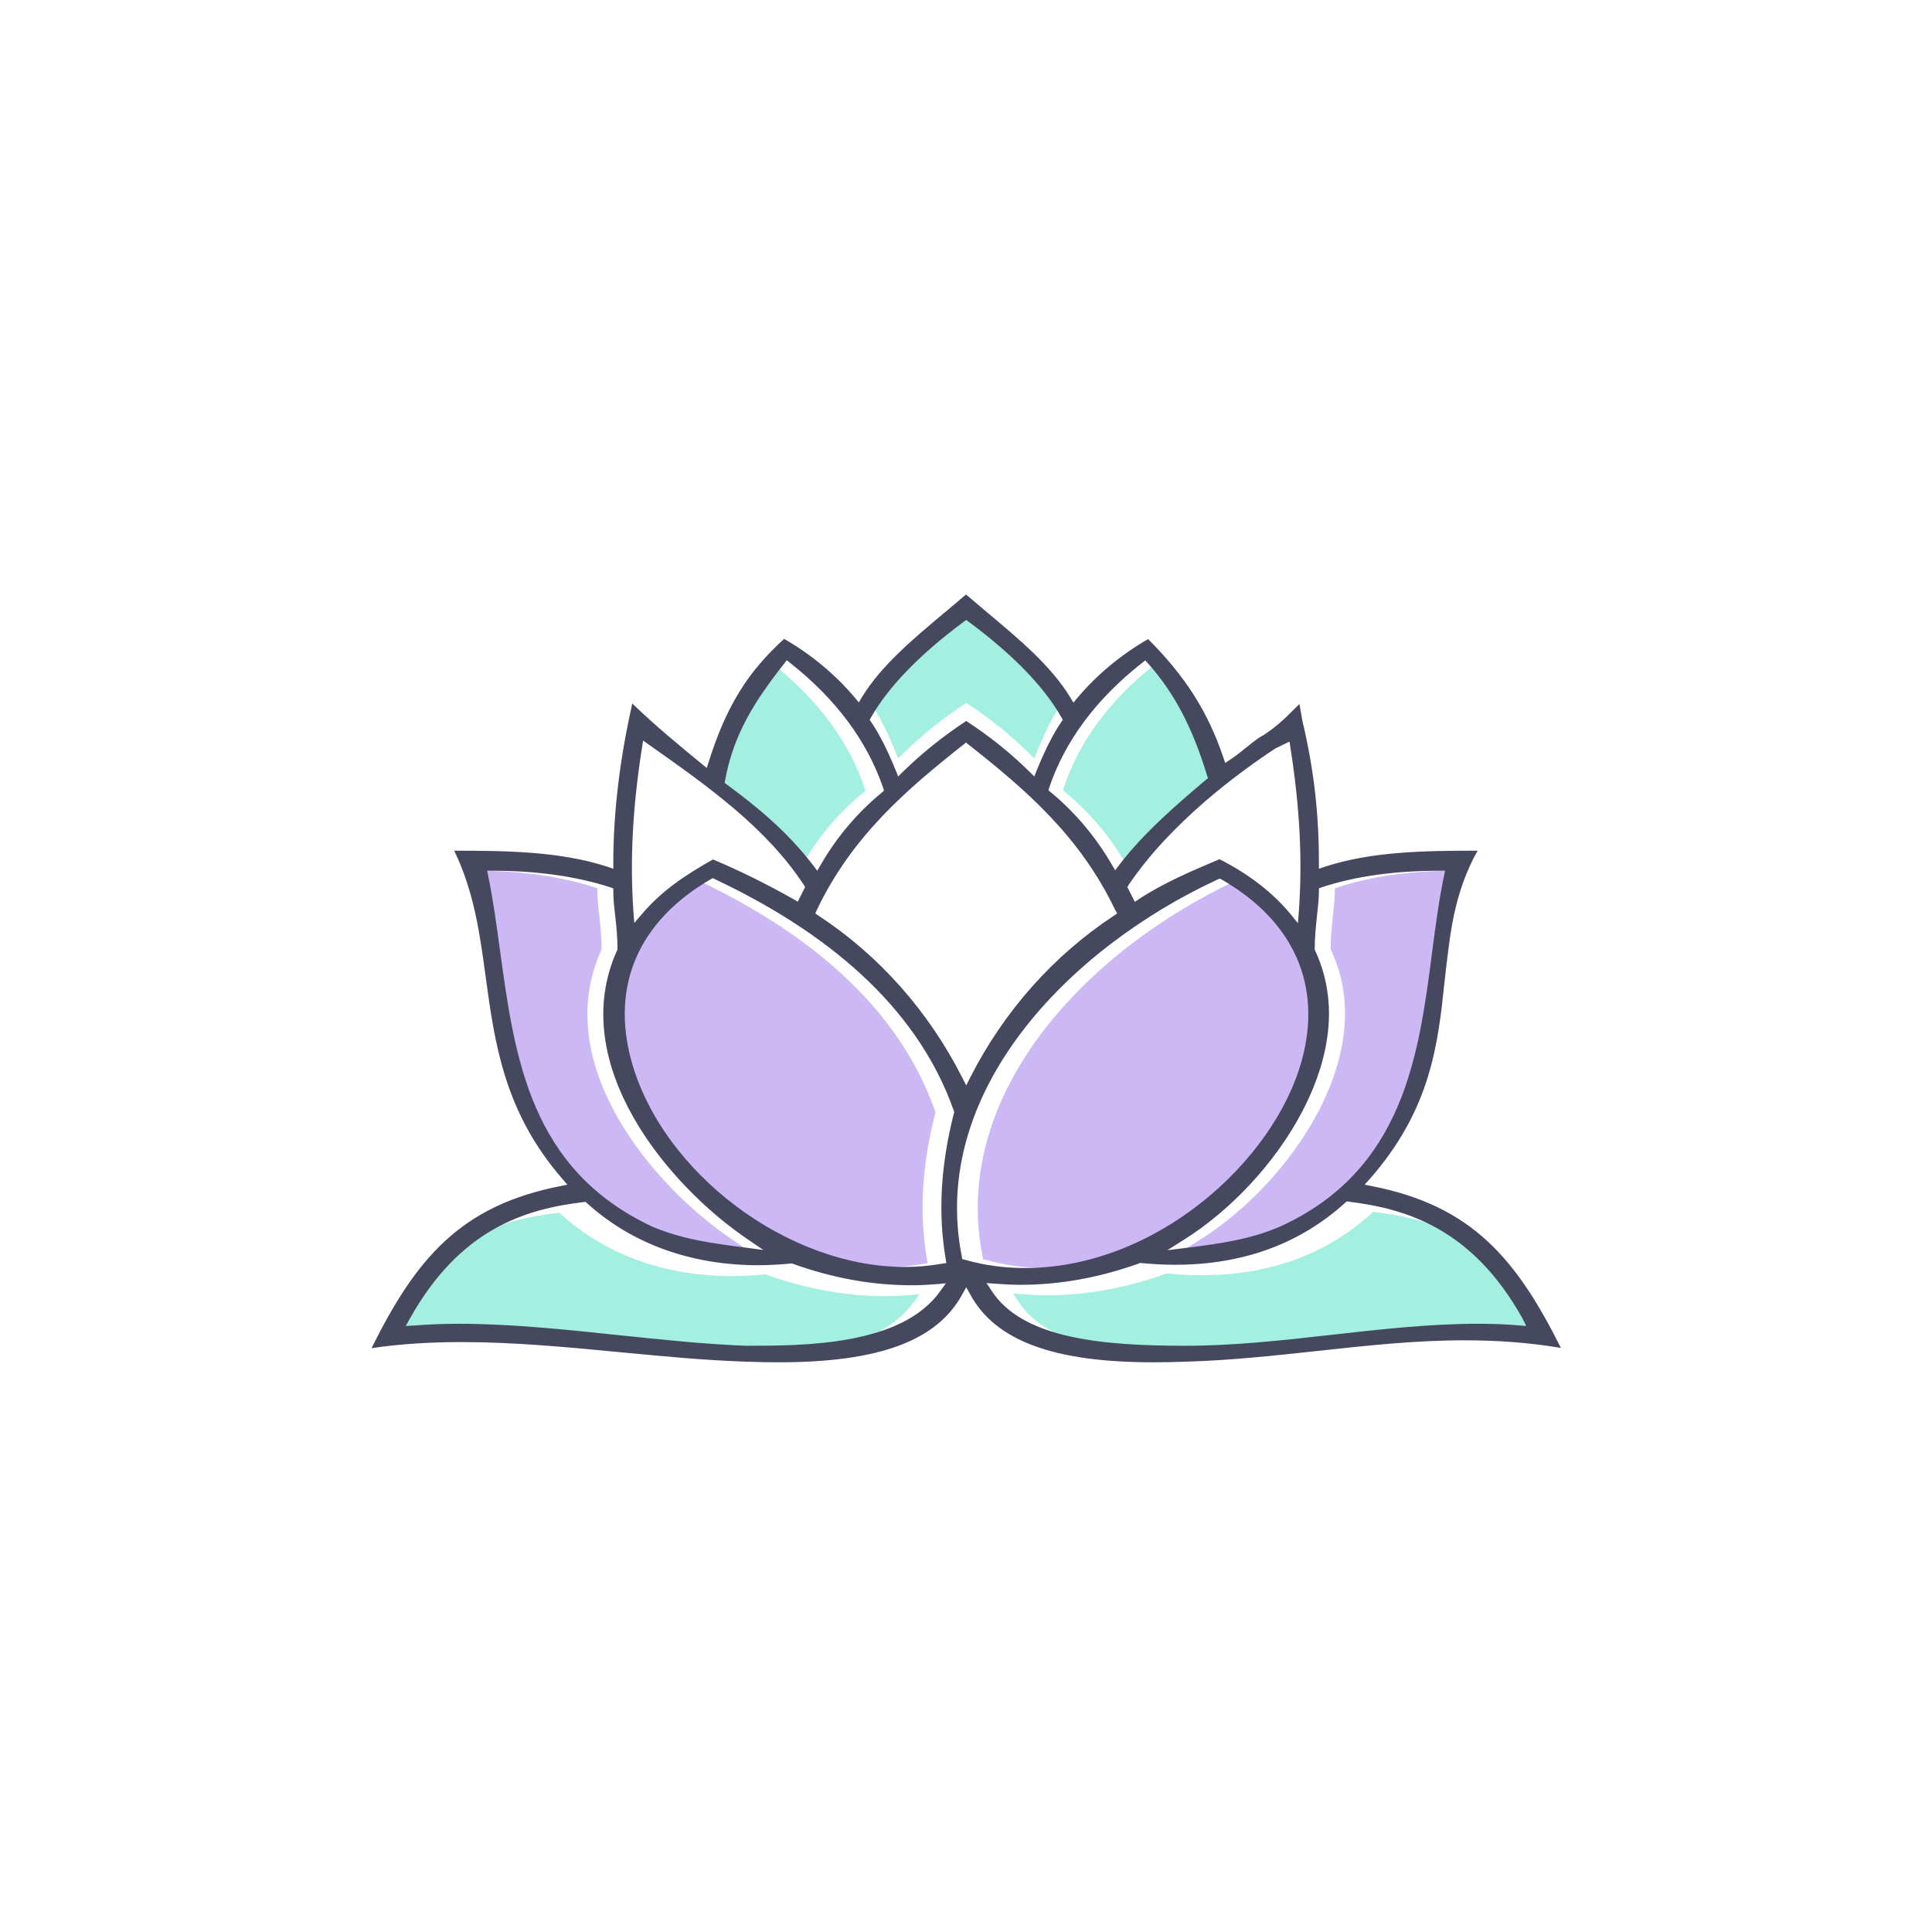
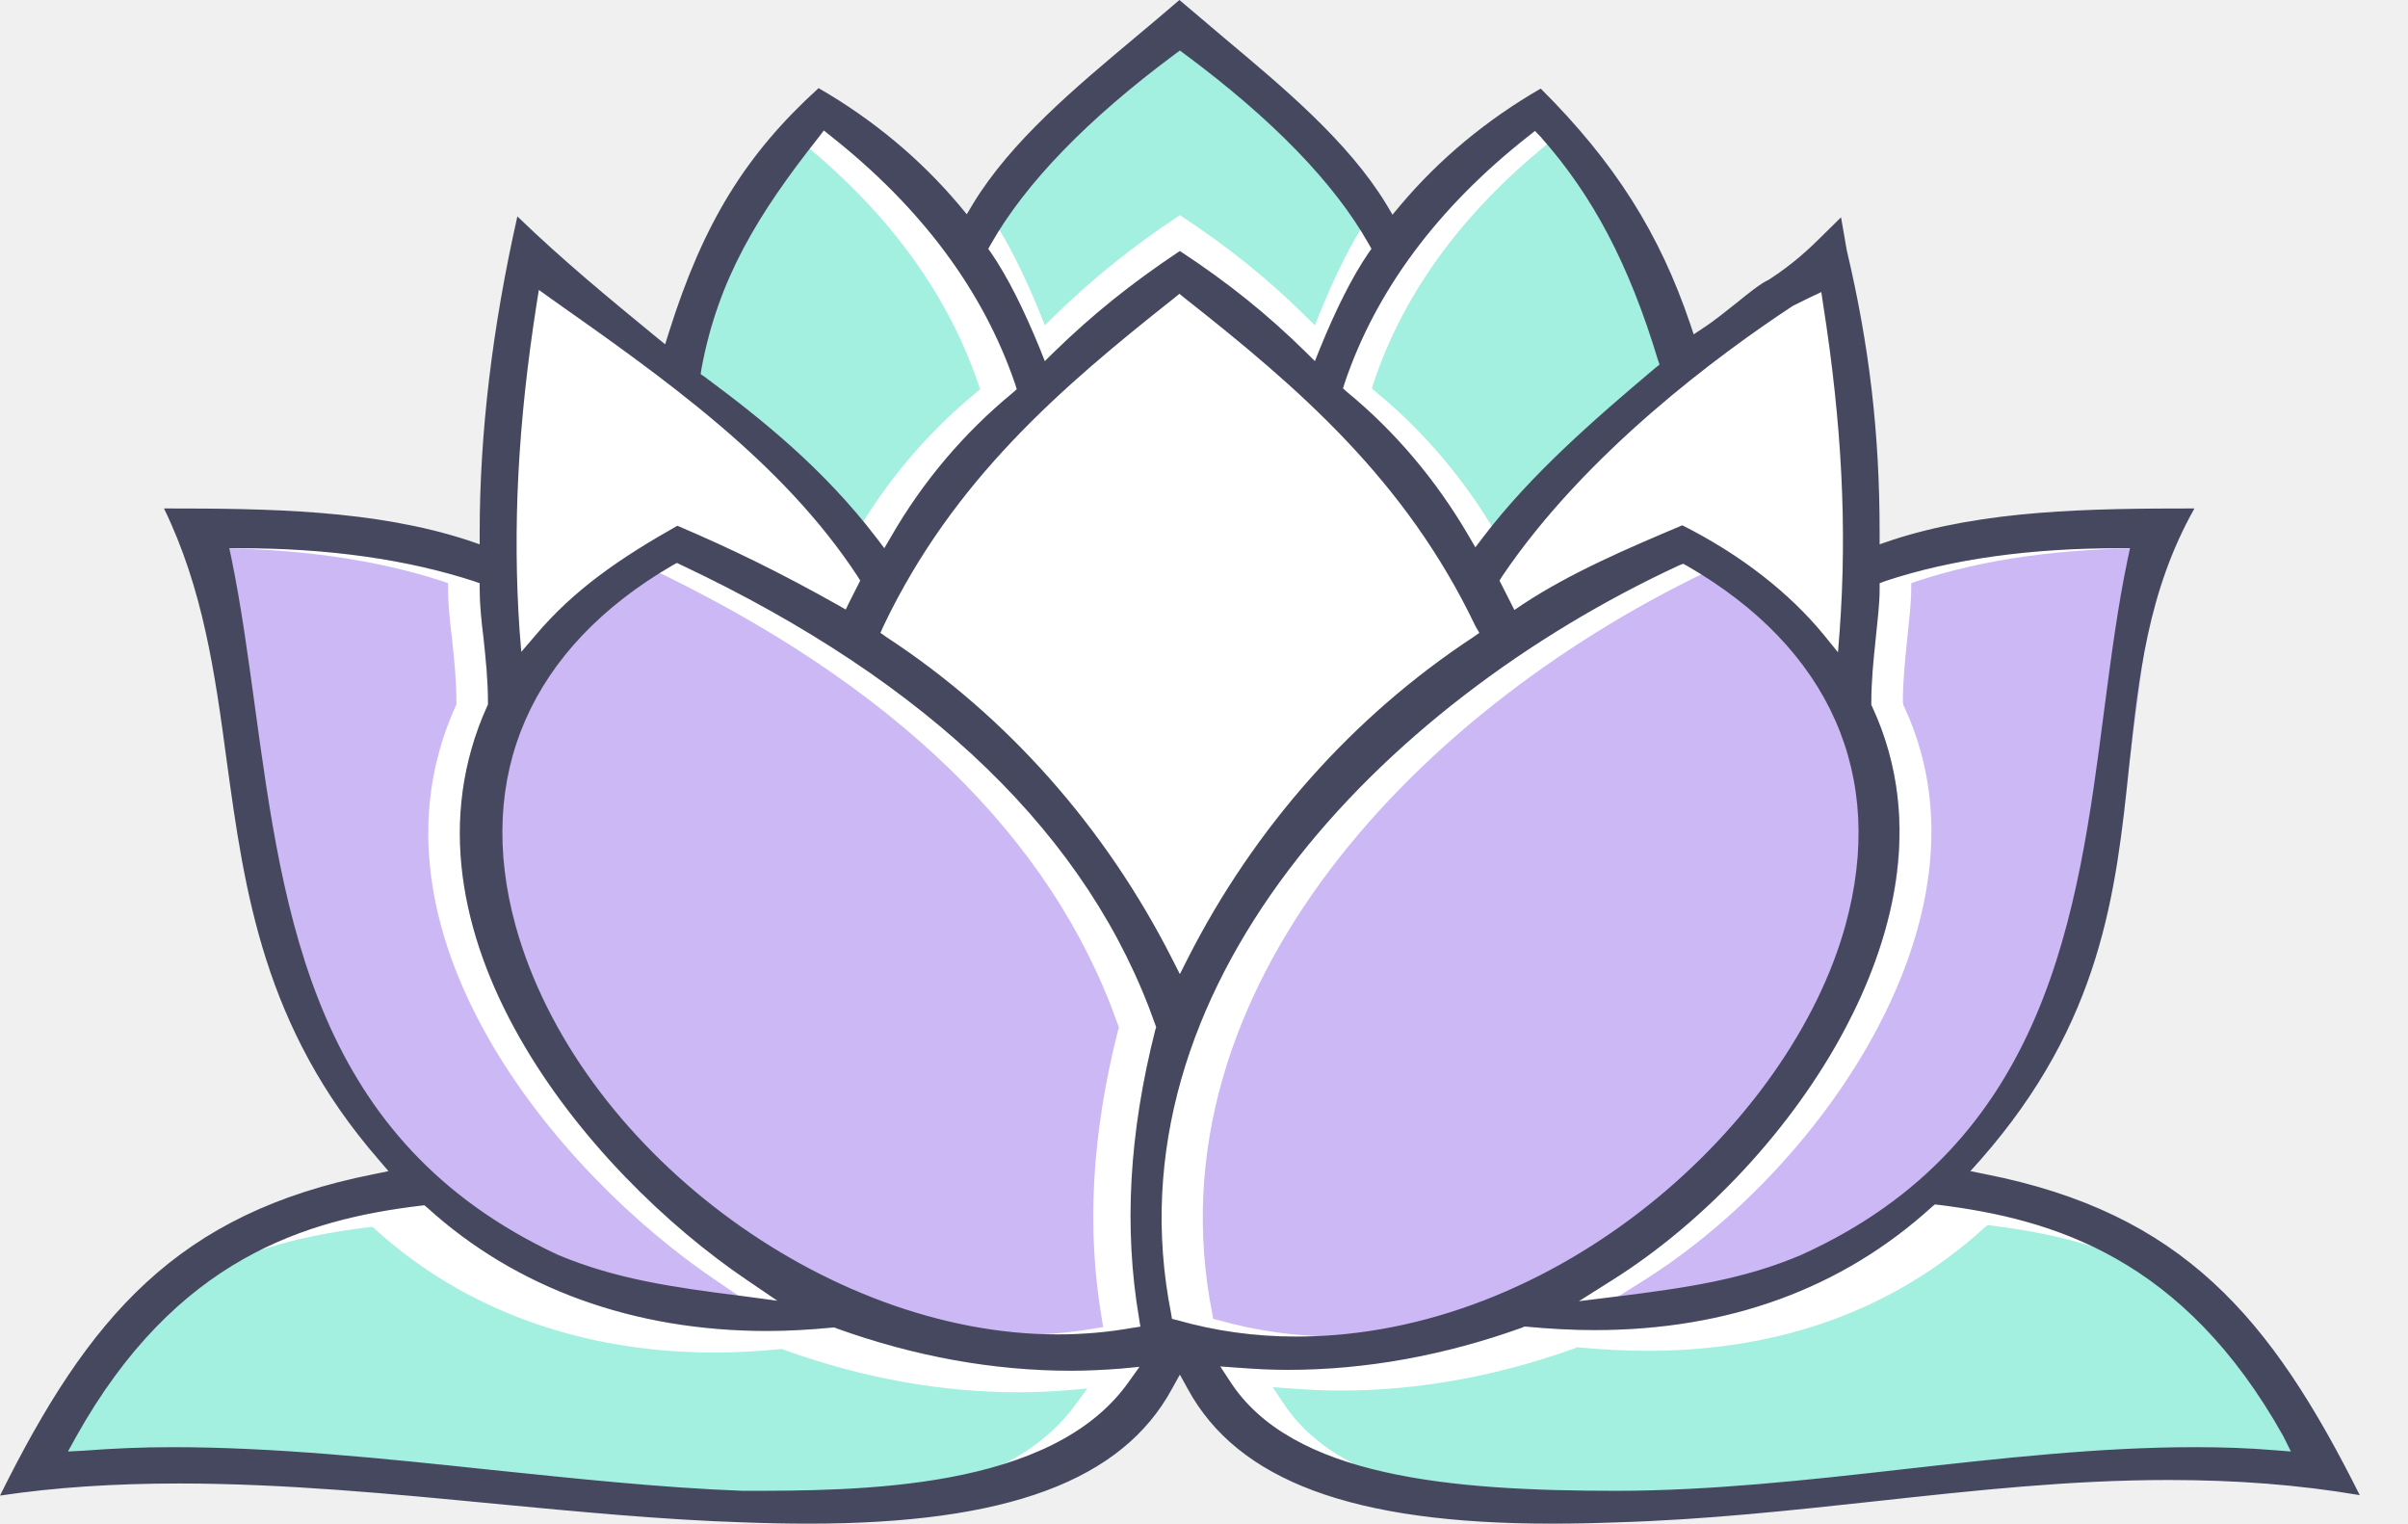
- <svg xmlns="http://www.w3.org/2000/svg" width="78" height="78" viewBox="0 0 78 78" fill="none">
-   <rect width="78" height="78" fill="white" />
-   <path d="M53.079 38.3C53.079 37.852 53.123 37.421 53.168 36.999C53.204 36.639 53.248 36.287 53.248 35.989V35.865L53.364 35.822C54.721 35.373 56.318 35.154 58.12 35.154H58.343L58.298 35.364C58.093 36.34 57.959 37.368 57.816 38.458C57.281 42.581 56.683 47.257 51.651 49.533C50.474 50.034 49.314 50.201 47.913 50.377L47.128 50.473L47.797 50.051C49.715 48.847 51.491 46.931 52.553 44.919C53.427 43.266 54.221 40.796 53.097 38.379L53.079 38.344V38.3Z" fill="white" />
-   <path d="M51.482 30.223L51.839 30.047L52.062 29.942L52.098 30.179C52.481 32.622 52.588 34.732 52.437 36.824L52.401 37.272L52.115 36.92C51.411 36.059 50.42 35.286 49.234 34.688C48.109 35.163 46.959 35.655 45.986 36.296L45.816 36.411L45.727 36.235L45.558 35.901L45.513 35.813L45.567 35.725C47.271 33.203 50.001 31.198 51.482 30.223Z" fill="white" />
-   <path d="M46.102 26.769L46.236 26.663L46.352 26.786C47.414 27.982 48.145 29.37 48.734 31.313L48.77 31.418L48.681 31.488C47.44 32.534 46.147 33.659 45.183 34.925L45.023 35.136L44.889 34.907C44.228 33.774 43.399 32.789 42.417 31.981L42.328 31.901L42.364 31.787C42.997 29.915 44.255 28.219 46.102 26.769Z" fill="white" />
-   <path d="M45.102 36.876L44.977 36.964C42.533 38.573 40.525 40.832 39.169 43.504L39.009 43.82L38.848 43.504C37.492 40.832 35.485 38.564 33.04 36.964L32.915 36.876L32.977 36.736C34.396 33.765 36.591 31.884 38.893 30.065L39 29.977L39.107 30.065C41.418 31.884 43.603 33.765 45.022 36.736L45.102 36.876Z" fill="white" />
-   <path d="M35.163 28.966C35.868 27.727 37.126 26.426 38.902 25.107L39.009 25.028L39.116 25.107C40.891 26.426 42.149 27.718 42.854 28.966L42.908 29.063L42.845 29.151C42.515 29.634 42.185 30.293 41.855 31.102L41.757 31.348L41.569 31.163C40.793 30.399 39.999 29.757 39.009 29.107C38.018 29.766 37.233 30.399 36.448 31.163L36.261 31.348L36.163 31.102C35.833 30.293 35.502 29.634 35.172 29.151L35.11 29.063L35.163 28.966Z" fill="white" />
-   <path d="M29.275 31.497C29.614 29.669 30.435 28.342 31.657 26.795L31.764 26.654L31.907 26.769C33.754 28.228 35.012 29.924 35.654 31.805L35.69 31.919L35.601 31.998C34.619 32.807 33.781 33.791 33.129 34.925L32.996 35.154L32.835 34.943C31.773 33.554 30.533 32.552 29.346 31.673L29.257 31.611L29.275 31.497Z" fill="white" />
-   <path d="M25.92 30.179L25.965 29.898L26.197 30.065C28.517 31.7 30.916 33.387 32.451 35.725L32.505 35.813L32.46 35.901L32.291 36.235L32.21 36.402L32.041 36.305C30.899 35.663 29.917 35.18 28.784 34.697C27.615 35.356 26.679 35.998 25.893 36.929L25.608 37.263L25.572 36.824C25.43 34.741 25.537 32.622 25.92 30.179Z" fill="white" />
-   <path d="M20.183 38.353C20.041 37.307 19.907 36.322 19.711 35.364L19.666 35.154H19.88C21.682 35.154 23.279 35.382 24.636 35.822L24.76 35.865V35.989C24.76 36.287 24.796 36.639 24.841 36.999C24.885 37.421 24.93 37.852 24.93 38.3V38.335L24.912 38.37C22.851 42.941 26.955 47.854 30.212 50.051L30.818 50.465L30.096 50.368C28.695 50.192 27.535 50.025 26.358 49.533C21.397 47.221 20.781 42.712 20.183 38.353Z" fill="white" />
-   <path d="M37.974 52.108C36.413 54.332 32.469 54.332 30.114 54.332C28.436 54.27 26.661 54.077 24.948 53.901C22.807 53.673 20.585 53.444 18.515 53.444C17.882 53.444 17.275 53.471 16.713 53.515L16.383 53.532L16.543 53.242C18.578 49.594 21.227 48.812 23.556 48.531L23.636 48.522L23.699 48.575C25.501 50.21 27.892 51.08 30.604 51.08C31.041 51.08 31.488 51.053 31.943 51.01H31.987L32.023 51.027C33.611 51.599 35.217 51.889 36.796 51.889C37.135 51.889 37.483 51.871 37.813 51.845L38.188 51.809L37.974 52.108Z" fill="white" />
-   <path d="M38.509 44.954C37.974 47.063 37.867 48.988 38.179 50.825L38.206 50.992L38.036 51.018C37.546 51.106 37.028 51.15 36.52 51.15C31.791 51.15 26.741 47.344 25.492 42.835C24.654 39.785 25.787 37.184 28.695 35.496L28.775 35.452L28.865 35.496C33.932 37.887 37.171 41.034 38.509 44.848L38.527 44.901L38.509 44.954Z" fill="white" />
-   <path d="M38.955 50.86L38.848 50.834L38.83 50.728C37.519 44.127 43.077 38.327 49.162 35.505L49.251 35.47L49.331 35.514C52.24 37.193 53.391 39.785 52.552 42.827C51.437 46.87 46.682 51.194 41.373 51.194C40.535 51.194 39.723 51.08 38.955 50.86Z" fill="white" />
-   <path d="M61.617 53.532L61.287 53.506C60.761 53.462 60.225 53.444 59.654 53.444C57.718 53.444 55.693 53.673 53.739 53.892C51.803 54.112 49.795 54.332 47.886 54.332C44.549 54.332 41.284 54.059 40.026 52.099L39.83 51.801L40.187 51.827C40.526 51.853 40.864 51.871 41.204 51.871C42.783 51.871 44.389 51.581 45.977 51.01L46.013 50.992H46.057C46.53 51.036 46.994 51.062 47.449 51.062C50.17 51.062 52.481 50.219 54.31 48.557L54.372 48.505L54.453 48.513C56.772 48.803 59.431 49.586 61.465 53.224L61.617 53.532Z" fill="white" />
-   <path d="M53.721 38.3C53.721 37.852 53.766 37.421 53.81 36.999C53.846 36.639 53.891 36.287 53.891 35.989V35.865L54.016 35.822C55.372 35.373 56.969 35.154 58.771 35.154H58.994L58.95 35.364C58.744 36.34 58.611 37.368 58.468 38.458C57.932 42.581 57.335 47.257 52.303 49.533C51.125 50.034 49.965 50.201 48.564 50.377L47.779 50.473L48.448 50.051C50.367 48.847 52.142 46.931 53.204 44.919C54.078 43.266 54.872 40.796 53.748 38.379L53.73 38.344V38.3H53.721Z" fill="#CCB8F4" />
-   <path d="M46.691 26.769L46.824 26.663L46.94 26.786C48.002 27.982 48.734 29.37 49.322 31.313L49.358 31.418L49.269 31.488C48.029 32.534 46.735 33.659 45.772 34.925L45.611 35.136L45.477 34.907C44.817 33.774 43.987 32.789 43.006 31.981L42.916 31.901L42.952 31.787C43.577 29.915 44.835 28.219 46.691 26.769Z" fill="#A3EFE0" />
-   <path d="M35.163 28.236C35.868 26.997 37.126 25.696 38.902 24.378L39.009 24.299L39.116 24.378C40.891 25.696 42.149 26.988 42.854 28.236L42.908 28.333L42.845 28.421C42.515 28.904 42.185 29.564 41.855 30.372L41.757 30.618L41.569 30.434C40.793 29.669 39.999 29.027 39.009 28.377C38.018 29.036 37.233 29.669 36.448 30.434L36.261 30.618L36.163 30.372C35.833 29.564 35.502 28.904 35.172 28.421L35.11 28.333L35.163 28.236Z" fill="#A3EFE0" />
-   <path d="M28.526 31.497C28.865 29.669 29.686 28.342 30.908 26.795L31.015 26.654L31.158 26.769C33.005 28.228 34.263 29.924 34.905 31.805L34.941 31.919L34.851 31.998C33.87 32.807 33.031 33.791 32.38 34.925L32.246 35.154L32.086 34.943C31.024 33.554 29.784 32.552 28.597 31.673L28.508 31.611L28.526 31.497Z" fill="#A3EFE0" />
-   <path d="M19.541 38.353C19.399 37.307 19.265 36.322 19.069 35.364L19.024 35.154H19.238C21.04 35.154 22.637 35.382 23.993 35.822L24.118 35.865V35.989C24.118 36.287 24.154 36.639 24.199 36.999C24.243 37.421 24.288 37.852 24.288 38.3V38.335L24.27 38.37C22.209 42.941 26.313 47.854 29.57 50.051L30.176 50.465L29.454 50.368C28.053 50.192 26.893 50.025 25.715 49.533C20.755 47.221 20.139 42.712 19.541 38.353Z" fill="#CCB8F4" />
-   <path d="M36.912 52.539C35.351 54.763 31.407 54.763 29.052 54.763C27.375 54.701 25.599 54.508 23.886 54.332C21.745 54.103 19.523 53.875 17.454 53.875C16.82 53.875 16.213 53.901 15.651 53.945L15.321 53.972L15.482 53.681C17.516 50.034 20.166 49.252 22.494 48.971L22.575 48.962L22.637 49.014C24.439 50.649 26.831 51.519 29.543 51.519C29.98 51.519 30.426 51.493 30.881 51.449H30.926L30.961 51.467C32.55 52.038 34.156 52.328 35.735 52.328C36.074 52.328 36.422 52.31 36.752 52.284L37.127 52.249L36.912 52.539Z" fill="#A3EFE0" />
-   <path d="M37.751 44.962C37.216 47.072 37.108 48.997 37.421 50.834L37.448 51.001L37.278 51.027C36.787 51.115 36.27 51.159 35.761 51.159C31.033 51.159 25.983 47.353 24.734 42.844C23.895 39.794 25.028 37.193 27.937 35.505L28.017 35.461L28.106 35.505C33.174 37.896 36.413 41.042 37.751 44.857L37.769 44.91L37.751 44.962Z" fill="#CCB8F4" />
-   <path d="M39.794 50.86L39.687 50.834L39.669 50.728C38.358 44.127 43.916 38.327 50.001 35.505L50.09 35.47L50.17 35.514C53.079 37.193 54.23 39.785 53.391 42.827C52.276 46.87 47.521 51.194 42.212 51.194C41.382 51.194 40.57 51.08 39.794 50.86Z" fill="#CCB8F4" />
-   <path d="M62.688 53.954L62.358 53.928C61.831 53.884 61.296 53.866 60.725 53.866C58.789 53.866 56.764 54.095 54.81 54.314C52.874 54.534 50.866 54.754 48.957 54.754C45.62 54.754 42.355 54.481 41.097 52.521L40.9 52.222L41.257 52.249C41.596 52.275 41.935 52.293 42.274 52.293C43.853 52.293 45.459 52.003 47.048 51.431L47.083 51.414H47.128C47.601 51.458 48.065 51.484 48.52 51.484C51.241 51.484 53.552 50.64 55.381 48.979L55.443 48.926L55.523 48.935C57.843 49.225 60.502 50.008 62.536 53.646L62.688 53.954Z" fill="#A3EFE0" />
-   <path d="M55.398 47.889L55.095 47.828L55.3 47.599C57.772 44.787 58.057 42.15 58.325 39.592C58.521 37.773 58.7 36.041 59.654 34.345C57.54 34.345 55.372 34.371 53.48 34.995L53.248 35.075V34.828C53.248 32.825 53.043 31.049 52.579 29.089L52.463 28.421L52.035 28.843C51.865 29.01 51.517 29.353 51 29.687C50.813 29.775 50.59 29.959 50.349 30.152C50.135 30.32 49.894 30.522 49.662 30.671L49.465 30.803L49.394 30.592C48.77 28.746 47.859 27.305 46.352 25.802C45.254 26.435 44.291 27.235 43.497 28.175L43.336 28.368L43.211 28.157C42.435 26.883 41.141 25.802 39.892 24.756C39.589 24.501 39.294 24.246 39 24C38.715 24.246 38.411 24.501 38.117 24.747C36.868 25.793 35.574 26.874 34.798 28.149L34.673 28.36L34.512 28.166C33.718 27.226 32.755 26.426 31.657 25.793C30.167 27.147 29.311 28.544 28.615 30.75L28.535 31.005L28.329 30.838C27.41 30.082 26.465 29.309 25.528 28.404C25.019 30.654 24.761 32.816 24.761 34.828V35.075L24.529 34.995C22.628 34.371 20.451 34.345 18.337 34.345C19.131 35.98 19.372 37.676 19.613 39.478C19.978 42.141 20.362 44.901 22.709 47.599L22.905 47.828L22.61 47.889C18.596 48.681 16.802 50.799 15 54.429C16.124 54.262 17.32 54.183 18.649 54.183C20.781 54.183 22.967 54.394 25.073 54.596C26.741 54.754 28.472 54.921 30.123 54.974C30.578 54.991 31.015 55 31.452 55C35.485 55 37.831 54.13 38.848 52.258L39.009 51.968L39.169 52.258C40.187 54.13 42.533 55 46.566 55C47.003 55 47.44 54.991 47.895 54.974C49.715 54.921 51.473 54.727 53.177 54.543C55.202 54.323 57.12 54.112 59.128 54.112C60.502 54.112 61.778 54.209 63.018 54.42C61.207 50.799 59.413 48.681 55.398 47.889ZM53.079 38.3C53.079 37.852 53.123 37.421 53.168 36.999C53.204 36.639 53.248 36.288 53.248 35.989V35.866L53.364 35.822C54.72 35.373 56.318 35.154 58.12 35.154H58.343L58.298 35.365C58.093 36.34 57.959 37.369 57.816 38.459C57.281 42.581 56.683 47.257 51.651 49.533C50.474 50.034 49.314 50.201 47.913 50.377L47.128 50.474L47.797 50.052C49.715 48.847 51.491 46.931 52.552 44.919C53.427 43.266 54.221 40.796 53.097 38.379L53.079 38.344V38.3ZM51.482 30.223L51.839 30.047L52.062 29.942L52.097 30.179C52.481 32.622 52.588 34.732 52.436 36.824L52.401 37.272L52.115 36.92C51.41 36.059 50.42 35.285 49.233 34.688C48.109 35.163 46.958 35.655 45.986 36.296L45.816 36.41L45.727 36.235L45.558 35.901L45.513 35.813L45.566 35.725C47.271 33.202 50.001 31.198 51.482 30.223ZM46.102 26.769L46.236 26.663L46.352 26.786C47.413 27.982 48.145 29.37 48.734 31.313L48.77 31.418L48.68 31.488C47.44 32.534 46.147 33.66 45.183 34.925L45.022 35.136L44.889 34.908C44.228 33.774 43.398 32.789 42.417 31.981L42.328 31.902L42.364 31.787C42.997 29.915 44.255 28.219 46.102 26.769ZM45.103 36.876L44.978 36.964C42.533 38.573 40.526 40.832 39.169 43.504L39.009 43.82L38.848 43.504C37.492 40.832 35.485 38.564 33.04 36.964L32.915 36.876L32.978 36.736C34.396 33.765 36.591 31.884 38.893 30.065L39 29.977L39.107 30.065C41.418 31.884 43.604 33.765 45.022 36.736L45.103 36.876ZM35.164 28.966C35.868 27.727 37.126 26.426 38.902 25.108L39.009 25.028L39.116 25.108C40.891 26.426 42.149 27.718 42.854 28.966L42.908 29.063L42.845 29.151C42.515 29.634 42.185 30.293 41.855 31.102L41.757 31.348L41.569 31.163C40.793 30.399 39.999 29.757 39.009 29.107C38.019 29.766 37.233 30.399 36.448 31.163L36.261 31.348L36.163 31.102C35.833 30.293 35.503 29.634 35.172 29.151L35.11 29.063L35.164 28.966ZM29.275 31.497C29.614 29.669 30.435 28.342 31.657 26.795L31.764 26.654L31.907 26.769C33.754 28.228 35.012 29.924 35.654 31.805L35.69 31.919L35.601 31.998C34.619 32.807 33.781 33.791 33.129 34.925L32.995 35.154L32.835 34.943C31.773 33.554 30.533 32.552 29.346 31.673L29.257 31.612L29.275 31.497ZM25.92 30.179L25.965 29.898L26.197 30.065C28.517 31.7 30.917 33.387 32.451 35.725L32.505 35.813L32.46 35.901L32.291 36.235L32.21 36.402L32.041 36.305C30.899 35.663 29.918 35.18 28.784 34.697C27.616 35.356 26.679 35.997 25.894 36.929L25.608 37.263L25.573 36.824C25.43 34.741 25.537 32.622 25.92 30.179ZM20.184 38.353C20.041 37.307 19.907 36.323 19.711 35.365L19.666 35.154H19.88C21.683 35.154 23.28 35.382 24.636 35.822L24.761 35.866V35.989C24.761 36.288 24.796 36.639 24.841 36.999C24.886 37.421 24.93 37.852 24.93 38.3V38.335L24.912 38.371C22.851 42.941 26.955 47.854 30.212 50.052L30.819 50.465L30.096 50.368C28.695 50.192 27.535 50.025 26.358 49.533C21.397 47.221 20.781 42.712 20.184 38.353ZM37.974 52.108C36.413 54.332 32.469 54.332 30.114 54.332C28.436 54.27 26.661 54.077 24.948 53.901C22.807 53.673 20.585 53.444 18.515 53.444C17.882 53.444 17.275 53.471 16.713 53.515L16.383 53.532L16.544 53.242C18.578 49.595 21.227 48.812 23.556 48.531L23.636 48.522L23.699 48.575C25.501 50.21 27.892 51.08 30.605 51.08C31.042 51.08 31.488 51.054 31.943 51.01H31.987L32.023 51.027C33.611 51.599 35.217 51.889 36.796 51.889C37.135 51.889 37.483 51.871 37.813 51.845L38.188 51.809L37.974 52.108ZM38.509 44.954C37.974 47.063 37.867 48.988 38.179 50.825L38.206 50.992L38.036 51.018C37.546 51.106 37.028 51.15 36.52 51.15C31.791 51.15 26.741 47.344 25.492 42.836C24.654 39.786 25.787 37.184 28.695 35.496L28.776 35.453L28.865 35.496C33.932 37.887 37.171 41.034 38.509 44.848L38.527 44.901L38.509 44.954ZM38.955 50.86L38.848 50.834L38.831 50.728C37.519 44.128 43.077 38.327 49.162 35.505L49.251 35.47L49.332 35.514C52.24 37.193 53.391 39.786 52.552 42.827C51.437 46.87 46.682 51.194 41.373 51.194C40.535 51.194 39.723 51.08 38.955 50.86ZM61.617 53.532L61.287 53.506C60.761 53.462 60.225 53.444 59.654 53.444C57.718 53.444 55.693 53.673 53.739 53.892C51.803 54.112 49.795 54.332 47.886 54.332C44.549 54.332 41.284 54.059 40.026 52.099L39.83 51.801L40.187 51.827C40.526 51.853 40.865 51.871 41.204 51.871C42.783 51.871 44.389 51.581 45.977 51.01L46.013 50.992H46.057C46.53 51.036 46.994 51.062 47.449 51.062C50.17 51.062 52.481 50.219 54.31 48.557L54.373 48.505L54.453 48.514C56.773 48.803 59.431 49.586 61.465 53.225L61.617 53.532Z" fill="#464860" />
+ <svg xmlns="http://www.w3.org/2000/svg" width="49" height="31" viewBox="0 0 49 31" fill="none">
+   <path d="M38.079 14.3C38.079 13.852 38.123 13.421 38.168 12.999C38.204 12.639 38.248 12.287 38.248 11.989V11.866L38.364 11.822C39.721 11.373 41.318 11.154 43.12 11.154H43.343L43.298 11.364C43.093 12.34 42.959 13.368 42.816 14.458C42.281 18.581 41.683 23.256 36.651 25.533C35.474 26.034 34.314 26.201 32.913 26.377L32.128 26.473L32.797 26.052C34.715 24.847 36.491 22.931 37.553 20.919C38.427 19.266 39.221 16.796 38.097 14.379L38.079 14.344V14.3Z" fill="white" />
+   <path d="M36.482 6.223L36.839 6.047L37.062 5.942L37.098 6.179C37.481 8.622 37.588 10.732 37.437 12.824L37.401 13.272L37.115 12.92C36.411 12.059 35.42 11.286 34.234 10.688C33.109 11.162 31.959 11.655 30.986 12.296L30.817 12.411L30.727 12.235L30.558 11.901L30.513 11.813L30.567 11.725C32.271 9.203 35.001 7.199 36.482 6.223Z" fill="white" />
+   <path d="M31.102 2.769L31.236 2.663L31.352 2.786C32.414 3.981 33.145 5.37 33.734 7.313L33.77 7.418L33.681 7.488C32.44 8.534 31.147 9.659 30.183 10.925L30.023 11.136L29.889 10.908C29.229 9.774 28.399 8.789 27.417 7.981L27.328 7.902L27.364 7.787C27.997 5.915 29.255 4.219 31.102 2.769Z" fill="white" />
+   <path d="M30.102 12.876L29.977 12.964C27.533 14.573 25.525 16.832 24.169 19.504L24.009 19.82L23.848 19.504C22.492 16.832 20.485 14.564 18.04 12.964L17.915 12.876L17.977 12.736C19.396 9.765 21.591 7.884 23.893 6.065L24 5.977L24.107 6.065C26.418 7.884 28.604 9.765 30.022 12.736L30.102 12.876Z" fill="white" />
+   <path d="M20.163 4.966C20.868 3.727 22.126 2.426 23.902 1.107L24.009 1.028L24.116 1.107C25.891 2.426 27.149 3.718 27.854 4.966L27.908 5.063L27.845 5.151C27.515 5.634 27.185 6.293 26.855 7.102L26.757 7.348L26.569 7.163C25.793 6.399 24.999 5.757 24.009 5.107C23.018 5.766 22.233 6.399 21.448 7.163L21.261 7.348L21.163 7.102C20.832 6.293 20.502 5.634 20.172 5.151L20.11 5.063L20.163 4.966Z" fill="white" />
+   <path d="M14.275 7.497C14.614 5.669 15.435 4.342 16.657 2.795L16.764 2.654L16.907 2.769C18.754 4.228 20.012 5.924 20.654 7.805L20.69 7.919L20.601 7.998C19.619 8.807 18.781 9.791 18.129 10.925L17.996 11.154L17.835 10.943C16.773 9.554 15.533 8.552 14.347 7.673L14.257 7.611L14.275 7.497Z" fill="white" />
+   <path d="M10.92 6.179L10.965 5.898L11.197 6.065C13.517 7.7 15.916 9.387 17.451 11.725L17.505 11.813L17.46 11.901L17.291 12.235L17.21 12.402L17.041 12.305C15.899 11.664 14.917 11.18 13.784 10.697C12.615 11.356 11.679 11.998 10.893 12.929L10.608 13.263L10.572 12.824C10.43 10.741 10.537 8.622 10.92 6.179Z" fill="white" />
+   <path d="M5.183 14.353C5.041 13.307 4.907 12.322 4.711 11.364L4.666 11.154H4.88C6.682 11.154 8.279 11.382 9.636 11.822L9.76 11.866V11.989C9.76 12.287 9.796 12.639 9.841 12.999C9.885 13.421 9.93 13.852 9.93 14.3V14.335L9.912 14.37C7.851 18.941 11.955 23.854 15.212 26.052L15.818 26.465L15.096 26.368C13.695 26.192 12.535 26.025 11.357 25.533C6.397 23.221 5.781 18.712 5.183 14.353Z" fill="white" />
+   <path d="M22.974 28.108C21.413 30.332 17.469 30.332 15.114 30.332C13.436 30.27 11.661 30.077 9.948 29.901C7.807 29.673 5.585 29.444 3.515 29.444C2.882 29.444 2.275 29.471 1.713 29.515L1.383 29.532L1.543 29.242C3.578 25.595 6.227 24.812 8.556 24.531L8.636 24.522L8.699 24.575C10.501 26.21 12.892 27.08 15.604 27.08C16.041 27.08 16.488 27.053 16.943 27.01H16.987L17.023 27.027C18.611 27.599 20.217 27.889 21.796 27.889C22.135 27.889 22.483 27.871 22.813 27.845L23.188 27.809L22.974 28.108Z" fill="white" />
+   <path d="M23.509 20.954C22.974 23.063 22.867 24.988 23.179 26.825L23.206 26.992L23.036 27.018C22.546 27.106 22.028 27.15 21.52 27.15C16.791 27.15 11.741 23.344 10.492 18.835C9.653 15.786 10.787 13.184 13.695 11.496L13.775 11.452L13.865 11.496C18.932 13.887 22.171 17.034 23.509 20.848L23.527 20.901L23.509 20.954Z" fill="white" />
+   <path d="M23.955 26.86L23.848 26.834L23.83 26.728C22.519 20.128 28.077 14.326 34.162 11.505L34.251 11.47L34.331 11.514C37.24 13.193 38.391 15.786 37.552 18.827C36.437 22.87 31.682 27.194 26.373 27.194C25.535 27.194 24.723 27.08 23.955 26.86Z" fill="white" />
+   <path d="M46.617 29.532L46.287 29.506C45.761 29.462 45.225 29.444 44.654 29.444C42.718 29.444 40.693 29.673 38.739 29.892C36.803 30.112 34.795 30.332 32.886 30.332C29.549 30.332 26.284 30.059 25.026 28.099L24.83 27.801L25.186 27.827C25.526 27.853 25.864 27.871 26.204 27.871C27.783 27.871 29.389 27.581 30.977 27.01L31.012 26.992H31.057C31.53 27.036 31.994 27.062 32.449 27.062C35.17 27.062 37.481 26.219 39.31 24.557L39.372 24.505L39.453 24.513C41.772 24.803 44.431 25.586 46.465 29.224L46.617 29.532Z" fill="white" />
+   <path d="M38.721 14.3C38.721 13.852 38.766 13.421 38.81 12.999C38.846 12.639 38.891 12.287 38.891 11.989V11.866L39.016 11.822C40.372 11.373 41.969 11.154 43.771 11.154H43.994L43.95 11.364C43.744 12.34 43.611 13.368 43.468 14.458C42.932 18.581 42.335 23.256 37.303 25.533C36.125 26.034 34.965 26.201 33.564 26.377L32.779 26.473L33.448 26.052C35.367 24.847 37.142 22.931 38.204 20.919C39.078 19.266 39.872 16.796 38.748 14.379L38.73 14.344V14.3H38.721Z" fill="#CCB8F4" />
+   <path d="M31.691 2.769L31.824 2.663L31.94 2.786C33.002 3.981 33.734 5.37 34.322 7.313L34.358 7.418L34.269 7.488C33.029 8.534 31.735 9.659 30.771 10.925L30.611 11.136L30.477 10.908C29.817 9.774 28.987 8.789 28.006 7.981L27.916 7.902L27.952 7.787C28.577 5.915 29.835 4.219 31.691 2.769Z" fill="#A3EFE0" />
+   <path d="M20.163 4.236C20.868 2.997 22.126 1.696 23.902 0.378L24.009 0.299L24.116 0.378C25.891 1.696 27.149 2.988 27.854 4.236L27.908 4.333L27.845 4.421C27.515 4.904 27.185 5.564 26.855 6.372L26.757 6.618L26.569 6.434C25.793 5.669 24.999 5.027 24.009 4.377C23.018 5.036 22.233 5.669 21.448 6.434L21.261 6.618L21.163 6.372C20.832 5.564 20.502 4.904 20.172 4.421L20.11 4.333L20.163 4.236Z" fill="#A3EFE0" />
+   <path d="M13.526 7.497C13.865 5.669 14.685 4.342 15.908 2.795L16.015 2.654L16.158 2.769C18.005 4.228 19.262 5.924 19.905 7.805L19.941 7.919L19.851 7.998C18.87 8.807 18.031 9.791 17.38 10.925L17.246 11.154L17.085 10.943C16.024 9.554 14.784 8.552 13.597 7.673L13.508 7.611L13.526 7.497Z" fill="#A3EFE0" />
+   <path d="M4.541 14.353C4.399 13.307 4.265 12.322 4.069 11.364L4.024 11.154H4.238C6.04 11.154 7.637 11.382 8.993 11.822L9.118 11.866V11.989C9.118 12.287 9.154 12.639 9.199 12.999C9.243 13.421 9.288 13.852 9.288 14.3V14.335L9.27 14.37C7.209 18.941 11.313 23.854 14.57 26.052L15.176 26.465L14.454 26.368C13.053 26.192 11.893 26.025 10.715 25.533C5.755 23.221 5.139 18.712 4.541 14.353Z" fill="#CCB8F4" />
+   <path d="M21.912 28.539C20.351 30.763 16.407 30.763 14.052 30.763C12.375 30.701 10.599 30.508 8.886 30.332C6.745 30.103 4.524 29.875 2.454 29.875C1.82 29.875 1.213 29.901 0.651 29.945L0.321 29.972L0.482 29.681C2.516 26.034 5.166 25.252 7.495 24.971L7.575 24.962L7.637 25.014C9.44 26.649 11.831 27.519 14.543 27.519C14.98 27.519 15.426 27.493 15.881 27.449H15.926L15.961 27.467C17.549 28.038 19.155 28.328 20.735 28.328C21.074 28.328 21.422 28.31 21.752 28.284L22.127 28.249L21.912 28.539Z" fill="#A3EFE0" />
+   <path d="M22.751 20.962C22.216 23.072 22.108 24.997 22.421 26.834L22.448 27.001L22.278 27.027C21.787 27.115 21.27 27.159 20.761 27.159C16.033 27.159 10.983 23.353 9.734 18.844C8.895 15.794 10.028 13.193 12.937 11.505L13.017 11.461L13.106 11.505C18.174 13.896 21.413 17.042 22.751 20.857L22.769 20.91L22.751 20.962Z" fill="#CCB8F4" />
+   <path d="M24.794 26.86L24.687 26.834L24.669 26.728C23.358 20.128 28.916 14.326 35.001 11.505L35.09 11.47L35.17 11.514C38.079 13.193 39.23 15.786 38.391 18.827C37.276 22.87 32.521 27.194 27.212 27.194C26.382 27.194 25.57 27.08 24.794 26.86Z" fill="#CCB8F4" />
+   <path d="M47.688 29.954L47.358 29.928C46.831 29.884 46.296 29.866 45.725 29.866C43.789 29.866 41.764 30.095 39.81 30.314C37.874 30.534 35.866 30.754 33.957 30.754C30.62 30.754 27.355 30.481 26.097 28.521L25.9 28.223L26.257 28.249C26.596 28.275 26.935 28.293 27.274 28.293C28.854 28.293 30.459 28.003 32.048 27.431L32.083 27.414H32.128C32.601 27.458 33.065 27.484 33.52 27.484C36.241 27.484 38.552 26.64 40.381 24.979L40.443 24.927L40.523 24.935C42.843 25.225 45.502 26.008 47.536 29.646L47.688 29.954Z" fill="#A3EFE0" />
+   <path d="M40.398 23.889L40.095 23.828L40.3 23.599C42.772 20.787 43.057 18.15 43.325 15.592C43.521 13.773 43.7 12.041 44.654 10.345C42.54 10.345 40.372 10.371 38.48 10.995L38.248 11.075V10.829C38.248 8.825 38.043 7.049 37.579 5.089L37.463 4.421L37.035 4.843C36.865 5.01 36.517 5.353 36 5.687C35.813 5.775 35.59 5.959 35.349 6.153C35.135 6.32 34.894 6.522 34.662 6.671L34.465 6.803L34.394 6.592C33.77 4.746 32.859 3.305 31.352 1.802C30.254 2.435 29.291 3.234 28.497 4.175L28.336 4.368L28.211 4.157C27.435 2.883 26.141 1.802 24.892 0.756C24.589 0.501 24.294 0.246 24 0C23.715 0.246 23.411 0.501 23.117 0.747C21.868 1.793 20.574 2.874 19.798 4.149L19.673 4.36L19.512 4.166C18.718 3.226 17.755 2.426 16.657 1.793C15.167 3.147 14.311 4.544 13.615 6.75L13.535 7.005L13.329 6.838C12.41 6.082 11.465 5.309 10.528 4.403C10.019 6.654 9.761 8.816 9.761 10.829V11.075L9.529 10.995C7.628 10.371 5.451 10.345 3.337 10.345C4.131 11.98 4.372 13.676 4.613 15.478C4.978 18.141 5.362 20.901 7.709 23.599L7.905 23.828L7.61 23.889C3.596 24.68 1.802 26.799 0 30.429C1.124 30.262 2.32 30.183 3.649 30.183C5.781 30.183 7.967 30.393 10.073 30.596C11.741 30.754 13.472 30.921 15.123 30.974C15.578 30.991 16.015 31 16.452 31C20.485 31 22.831 30.13 23.848 28.258L24.009 27.968L24.169 28.258C25.187 30.13 27.533 31 31.566 31C32.003 31 32.44 30.991 32.895 30.974C34.715 30.921 36.473 30.727 38.177 30.543C40.202 30.323 42.12 30.112 44.128 30.112C45.502 30.112 46.778 30.209 48.018 30.42C46.207 26.799 44.413 24.68 40.398 23.889ZM38.079 14.3C38.079 13.852 38.123 13.421 38.168 12.999C38.204 12.639 38.248 12.287 38.248 11.989V11.866L38.364 11.822C39.72 11.373 41.318 11.154 43.12 11.154H43.343L43.298 11.365C43.093 12.34 42.959 13.369 42.816 14.459C42.281 18.581 41.683 23.257 36.651 25.533C35.474 26.034 34.314 26.201 32.913 26.377L32.128 26.474L32.797 26.052C34.715 24.848 36.491 22.931 37.552 20.919C38.427 19.266 39.221 16.796 38.097 14.379L38.079 14.344V14.3ZM36.482 6.223L36.839 6.047L37.062 5.942L37.097 6.179C37.481 8.622 37.588 10.732 37.436 12.824L37.401 13.272L37.115 12.92C36.41 12.059 35.42 11.286 34.233 10.688C33.109 11.162 31.958 11.655 30.986 12.296L30.816 12.411L30.727 12.235L30.558 11.901L30.513 11.813L30.567 11.725C32.271 9.202 35.001 7.198 36.482 6.223ZM31.102 2.769L31.236 2.663L31.352 2.786C32.413 3.982 33.145 5.37 33.734 7.313L33.77 7.418L33.68 7.489C32.44 8.534 31.146 9.659 30.183 10.925L30.022 11.136L29.889 10.908C29.228 9.774 28.398 8.789 27.417 7.981L27.328 7.902L27.364 7.787C27.997 5.915 29.255 4.219 31.102 2.769ZM30.103 12.876L29.978 12.964C27.533 14.573 25.526 16.832 24.169 19.503L24.009 19.82L23.848 19.503C22.492 16.832 20.485 14.564 18.04 12.964L17.915 12.876L17.978 12.736C19.396 9.765 21.591 7.884 23.893 6.065L24 5.977L24.107 6.065C26.418 7.884 28.604 9.765 30.022 12.736L30.103 12.876ZM20.164 4.966C20.868 3.727 22.126 2.426 23.902 1.107L24.009 1.028L24.116 1.107C25.891 2.426 27.149 3.718 27.854 4.966L27.908 5.063L27.845 5.151C27.515 5.634 27.185 6.293 26.855 7.102L26.757 7.348L26.57 7.163C25.793 6.399 24.999 5.757 24.009 5.107C23.019 5.766 22.233 6.399 21.448 7.163L21.261 7.348L21.163 7.102C20.833 6.293 20.503 5.634 20.172 5.151L20.11 5.063L20.164 4.966ZM14.275 7.497C14.614 5.669 15.435 4.342 16.657 2.795L16.764 2.654L16.907 2.769C18.754 4.228 20.012 5.924 20.654 7.805L20.69 7.919L20.601 7.998C19.619 8.807 18.781 9.791 18.129 10.925L17.995 11.154L17.835 10.943C16.773 9.554 15.533 8.552 14.347 7.673L14.257 7.612L14.275 7.497ZM10.92 6.179L10.965 5.898L11.197 6.065C13.517 7.699 15.917 9.387 17.451 11.725L17.505 11.813L17.46 11.901L17.291 12.235L17.21 12.402L17.041 12.305C15.899 11.664 14.918 11.18 13.784 10.697C12.616 11.356 11.679 11.997 10.894 12.929L10.608 13.263L10.572 12.824C10.43 10.741 10.537 8.622 10.92 6.179ZM5.184 14.353C5.041 13.307 4.907 12.323 4.711 11.365L4.666 11.154H4.88C6.683 11.154 8.28 11.382 9.636 11.822L9.761 11.866V11.989C9.761 12.287 9.796 12.639 9.841 12.999C9.886 13.421 9.93 13.852 9.93 14.3V14.335L9.912 14.371C7.851 18.941 11.955 23.854 15.212 26.052L15.819 26.465L15.096 26.368C13.695 26.192 12.535 26.025 11.358 25.533C6.397 23.221 5.781 18.712 5.184 14.353ZM22.974 28.108C21.413 30.332 17.469 30.332 15.114 30.332C13.436 30.27 11.661 30.077 9.948 29.901C7.807 29.673 5.585 29.444 3.515 29.444C2.882 29.444 2.275 29.471 1.713 29.515L1.383 29.532L1.543 29.242C3.578 25.595 6.228 24.812 8.556 24.531L8.636 24.522L8.699 24.575C10.501 26.21 12.892 27.08 15.604 27.08C16.042 27.08 16.488 27.054 16.943 27.01H16.987L17.023 27.027C18.611 27.599 20.217 27.889 21.796 27.889C22.135 27.889 22.483 27.871 22.813 27.845L23.188 27.809L22.974 28.108ZM23.509 20.954C22.974 23.063 22.867 24.988 23.179 26.825L23.206 26.992L23.036 27.018C22.546 27.106 22.028 27.15 21.52 27.15C16.791 27.15 11.741 23.345 10.492 18.836C9.654 15.786 10.787 13.184 13.695 11.496L13.775 11.453L13.865 11.496C18.932 13.887 22.171 17.034 23.509 20.848L23.527 20.901L23.509 20.954ZM23.955 26.86L23.848 26.834L23.831 26.728C22.519 20.128 28.077 14.327 34.162 11.505L34.251 11.47L34.332 11.514C37.24 13.193 38.391 15.786 37.552 18.827C36.437 22.87 31.682 27.194 26.373 27.194C25.535 27.194 24.723 27.08 23.955 26.86ZM46.617 29.532L46.287 29.506C45.761 29.462 45.225 29.444 44.654 29.444C42.718 29.444 40.693 29.673 38.739 29.892C36.803 30.112 34.795 30.332 32.886 30.332C29.549 30.332 26.284 30.059 25.026 28.099L24.83 27.801L25.187 27.827C25.526 27.853 25.865 27.871 26.204 27.871C27.783 27.871 29.389 27.581 30.977 27.01L31.013 26.992H31.057C31.53 27.036 31.994 27.062 32.449 27.062C35.17 27.062 37.481 26.219 39.31 24.557L39.373 24.505L39.453 24.514C41.773 24.803 44.431 25.586 46.465 29.225L46.617 29.532Z" fill="#464860" />
</svg>
